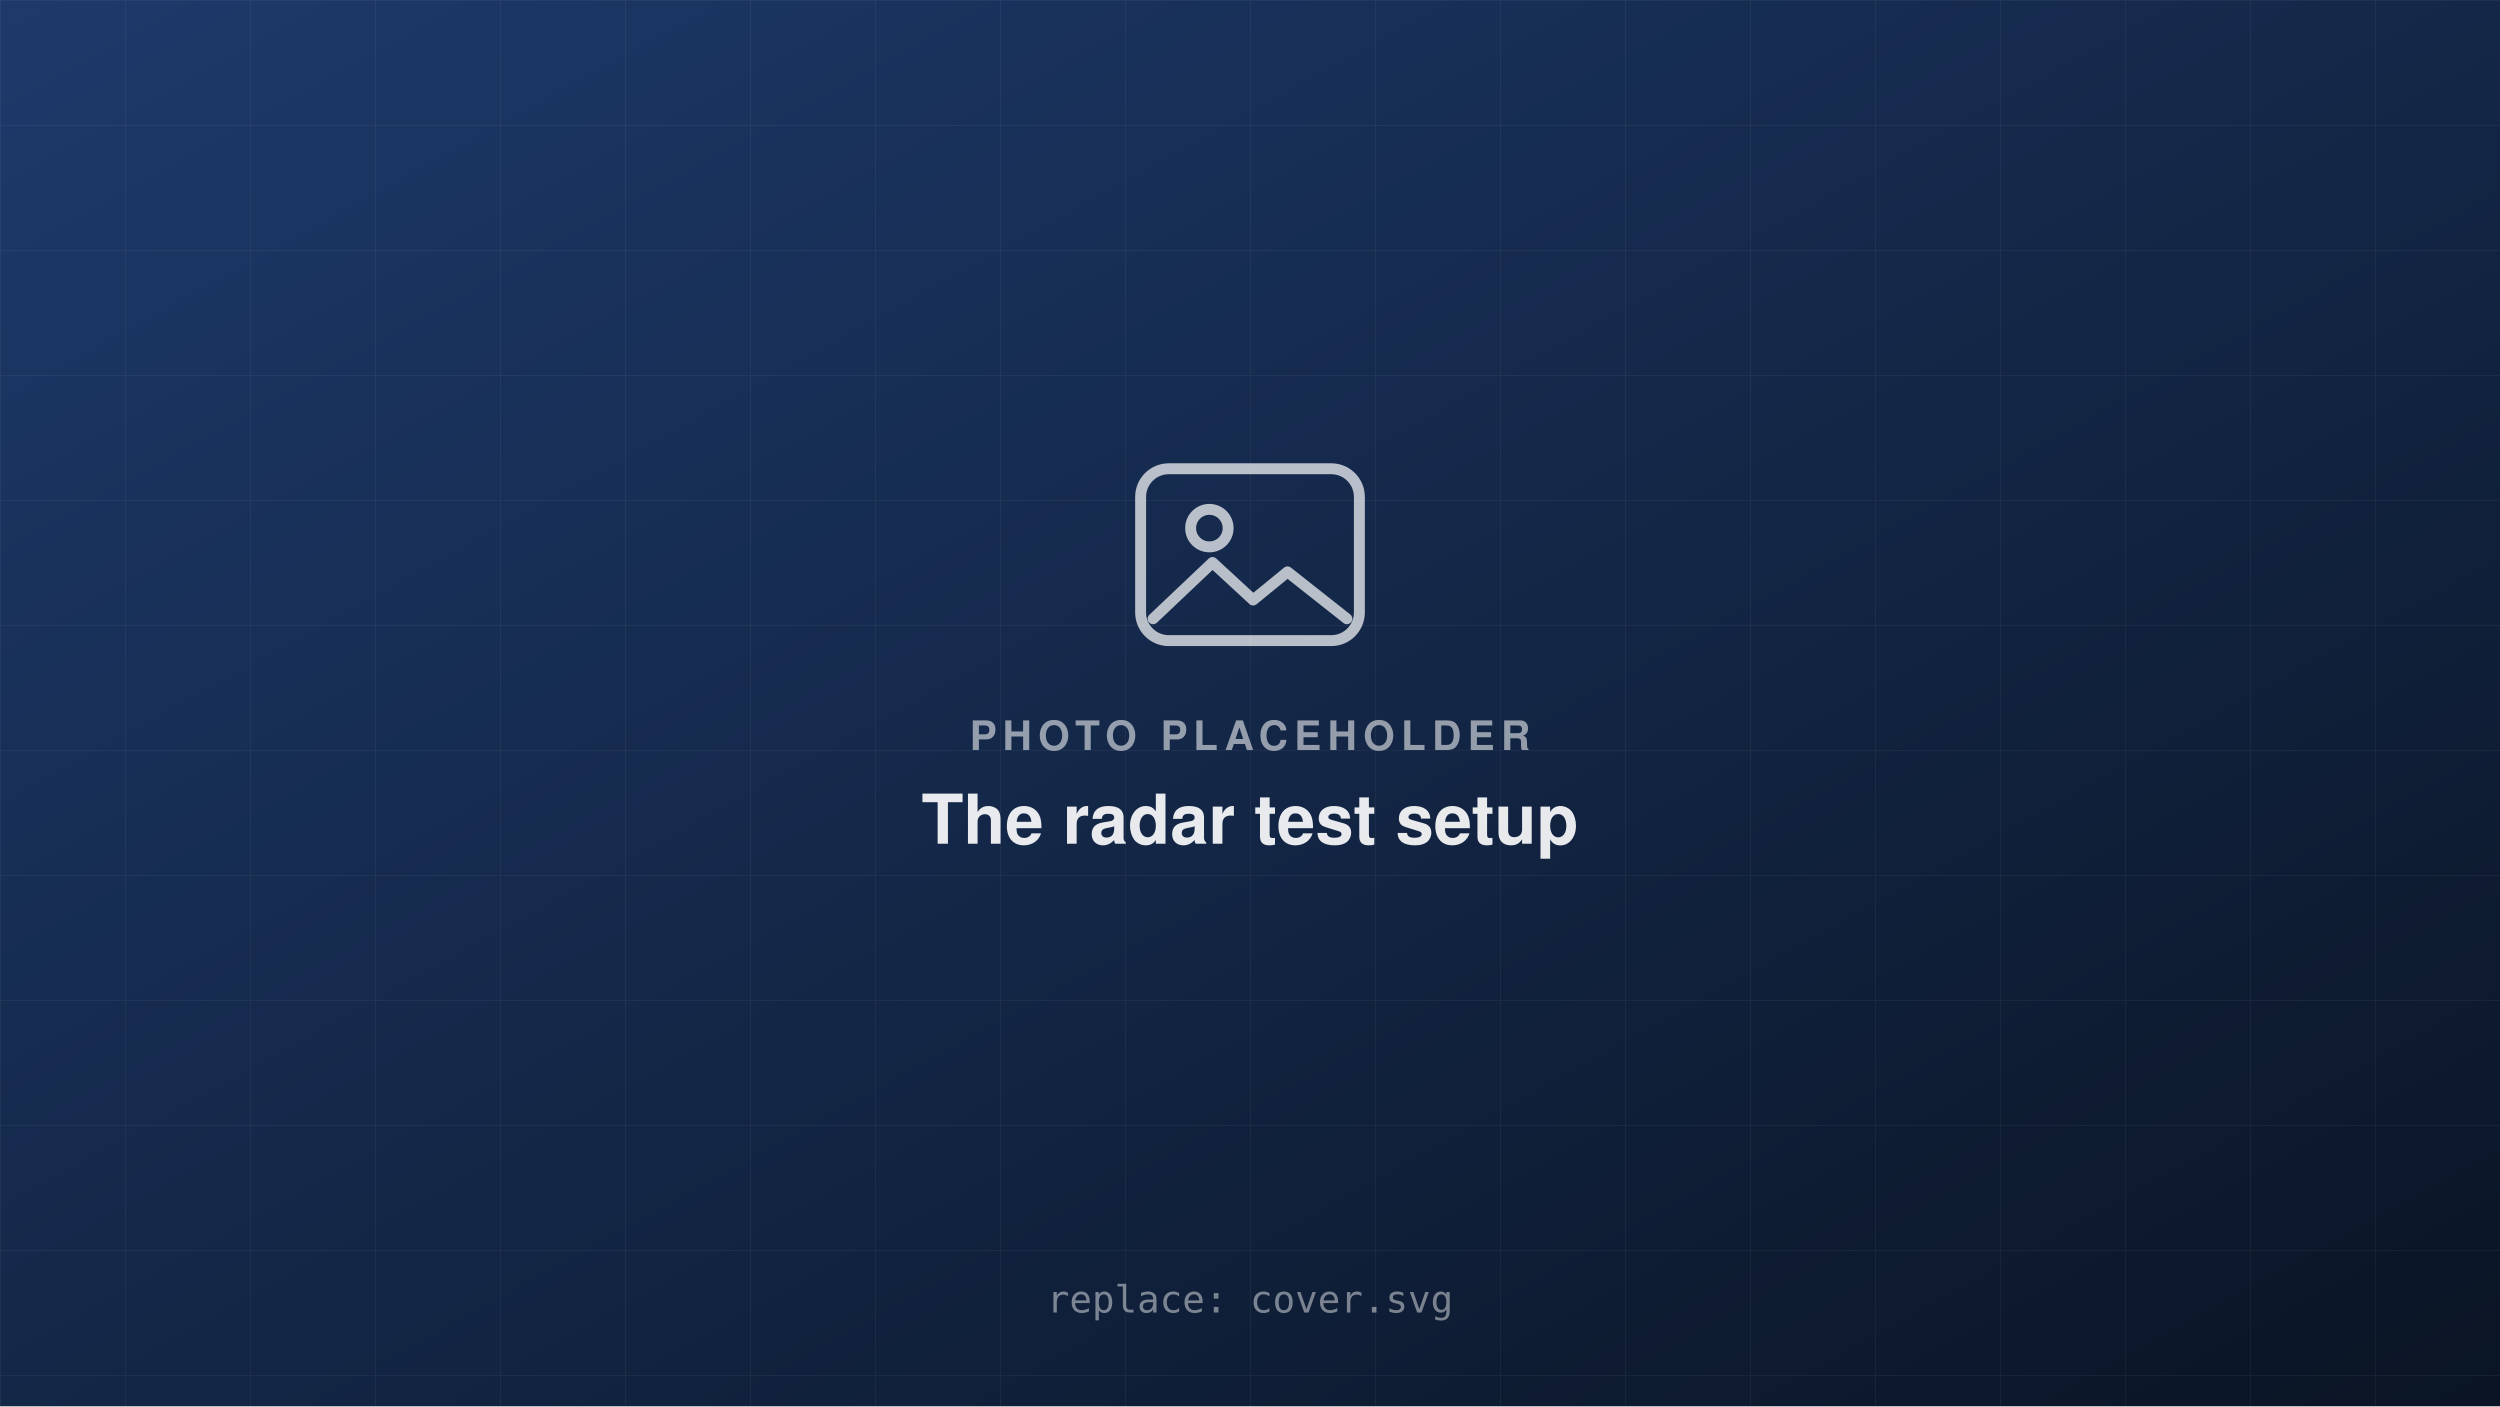
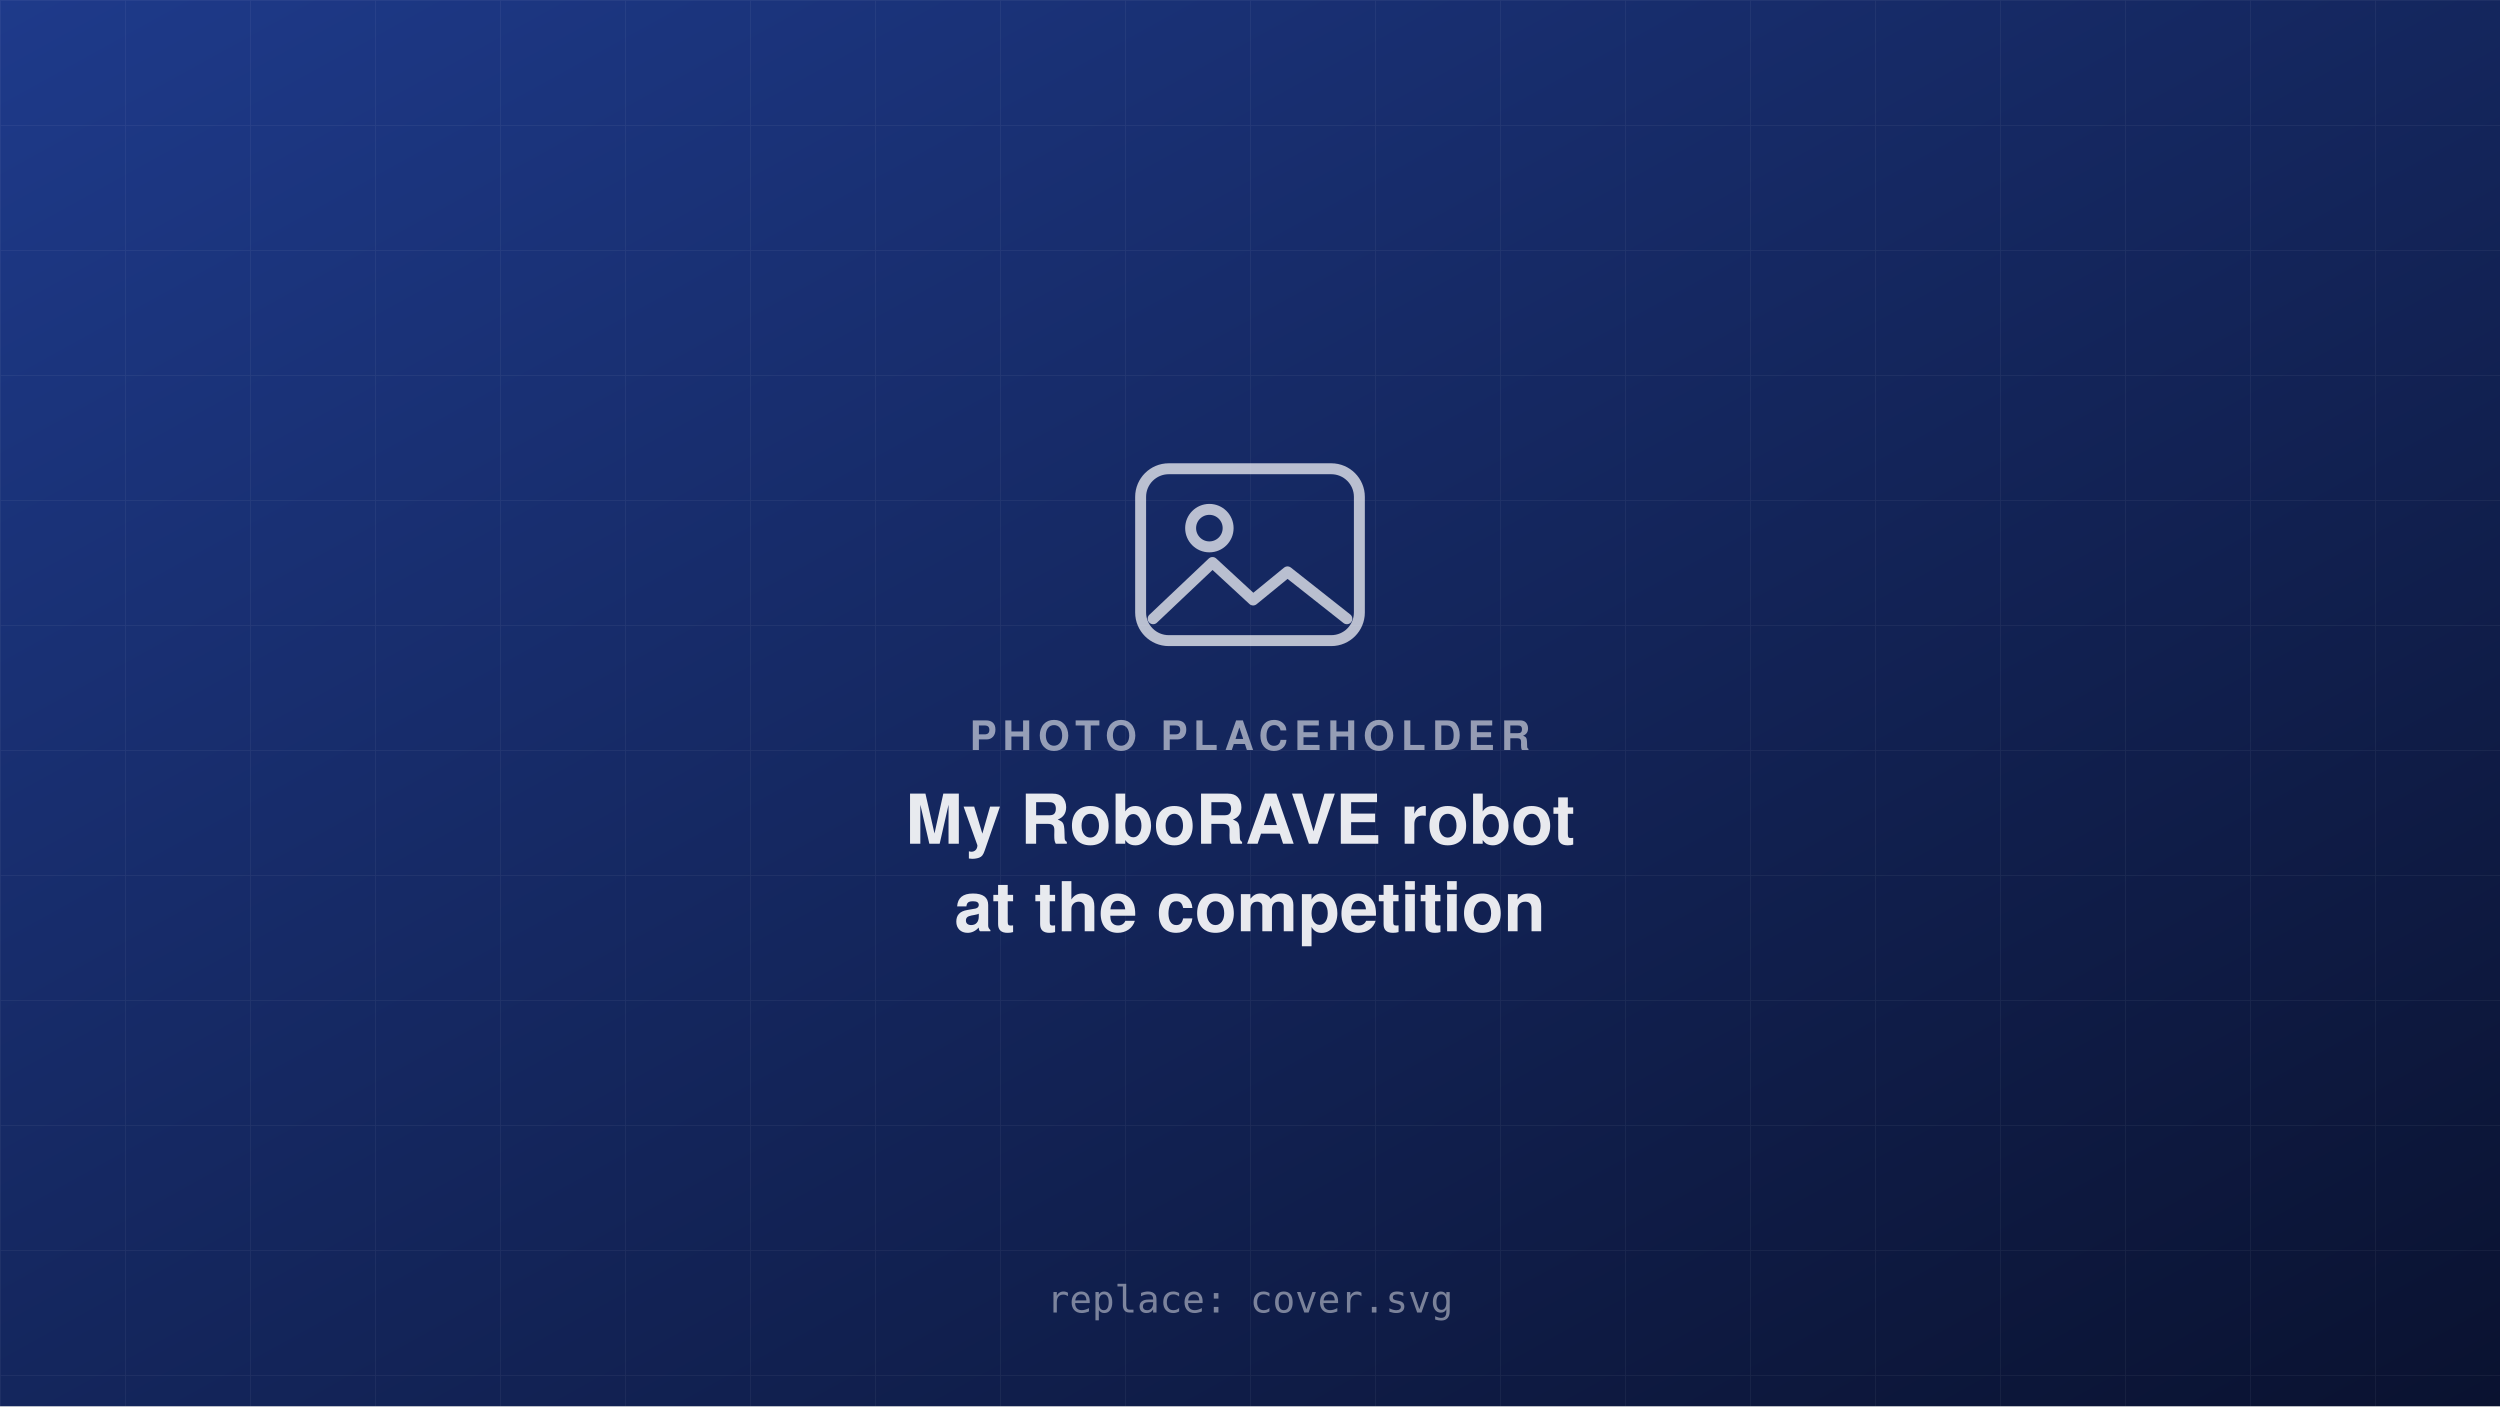
<svg xmlns="http://www.w3.org/2000/svg" viewBox="0 0 1600 900" width="1600" height="900">
  <defs>
    <linearGradient id="g" x1="0" y1="0" x2="1" y2="1">
-       <stop offset="0" stop-color="#1d3a6b" />
-       <stop offset="1" stop-color="#0a1424" />
+       <stop offset="0" stop-color="#1e3a8a" />
+       <stop offset="1" stop-color="#0a1230" />
    </linearGradient>
    <pattern id="p" width="80" height="80" patternUnits="userSpaceOnUse">
      <path d="M80 0H0V80" fill="none" stroke="#fff" stroke-opacity=".06" />
    </pattern>
  </defs>
  <rect width="1600" height="900" fill="url(#g)" />
  <rect width="1600" height="900" fill="url(#p)" />
  <g transform="translate(730.0 300.0)" fill="none" stroke="#fff" stroke-opacity=".7" stroke-width="7" stroke-linejoin="round" stroke-linecap="round">
    <rect x="0" y="0" width="140" height="110" rx="18" />
    <circle cx="44" cy="38" r="12" />
    <path d="M8 96l38-36 26 24 22-18 38 30" />
  </g>
  <text x="800.0" y="480.0" text-anchor="middle" font-family="-apple-system,Segoe UI,Helvetica,Arial,sans-serif" font-size="26" font-weight="700" letter-spacing="4" fill="#fff" fill-opacity=".55">PHOTO PLACEHOLDER</text>
  <text x="800.0" y="540.0" text-anchor="middle" font-family="-apple-system,Segoe UI,Helvetica,Arial,sans-serif" font-size="44" font-weight="600" fill="#fff" fill-opacity=".9">
-     <tspan x="800.0" dy="0">The radar test setup</tspan>
+     <tspan x="800.0" dy="0">My RoboRAVE robot</tspan>
+     <tspan x="800.0" dy="56">at the competition</tspan>
  </text>
  <text x="800.0" y="840" text-anchor="middle" font-family="ui-monospace,Menlo,Consolas,monospace" font-size="24" fill="#fff" fill-opacity=".45">replace: cover.svg</text>
</svg>
